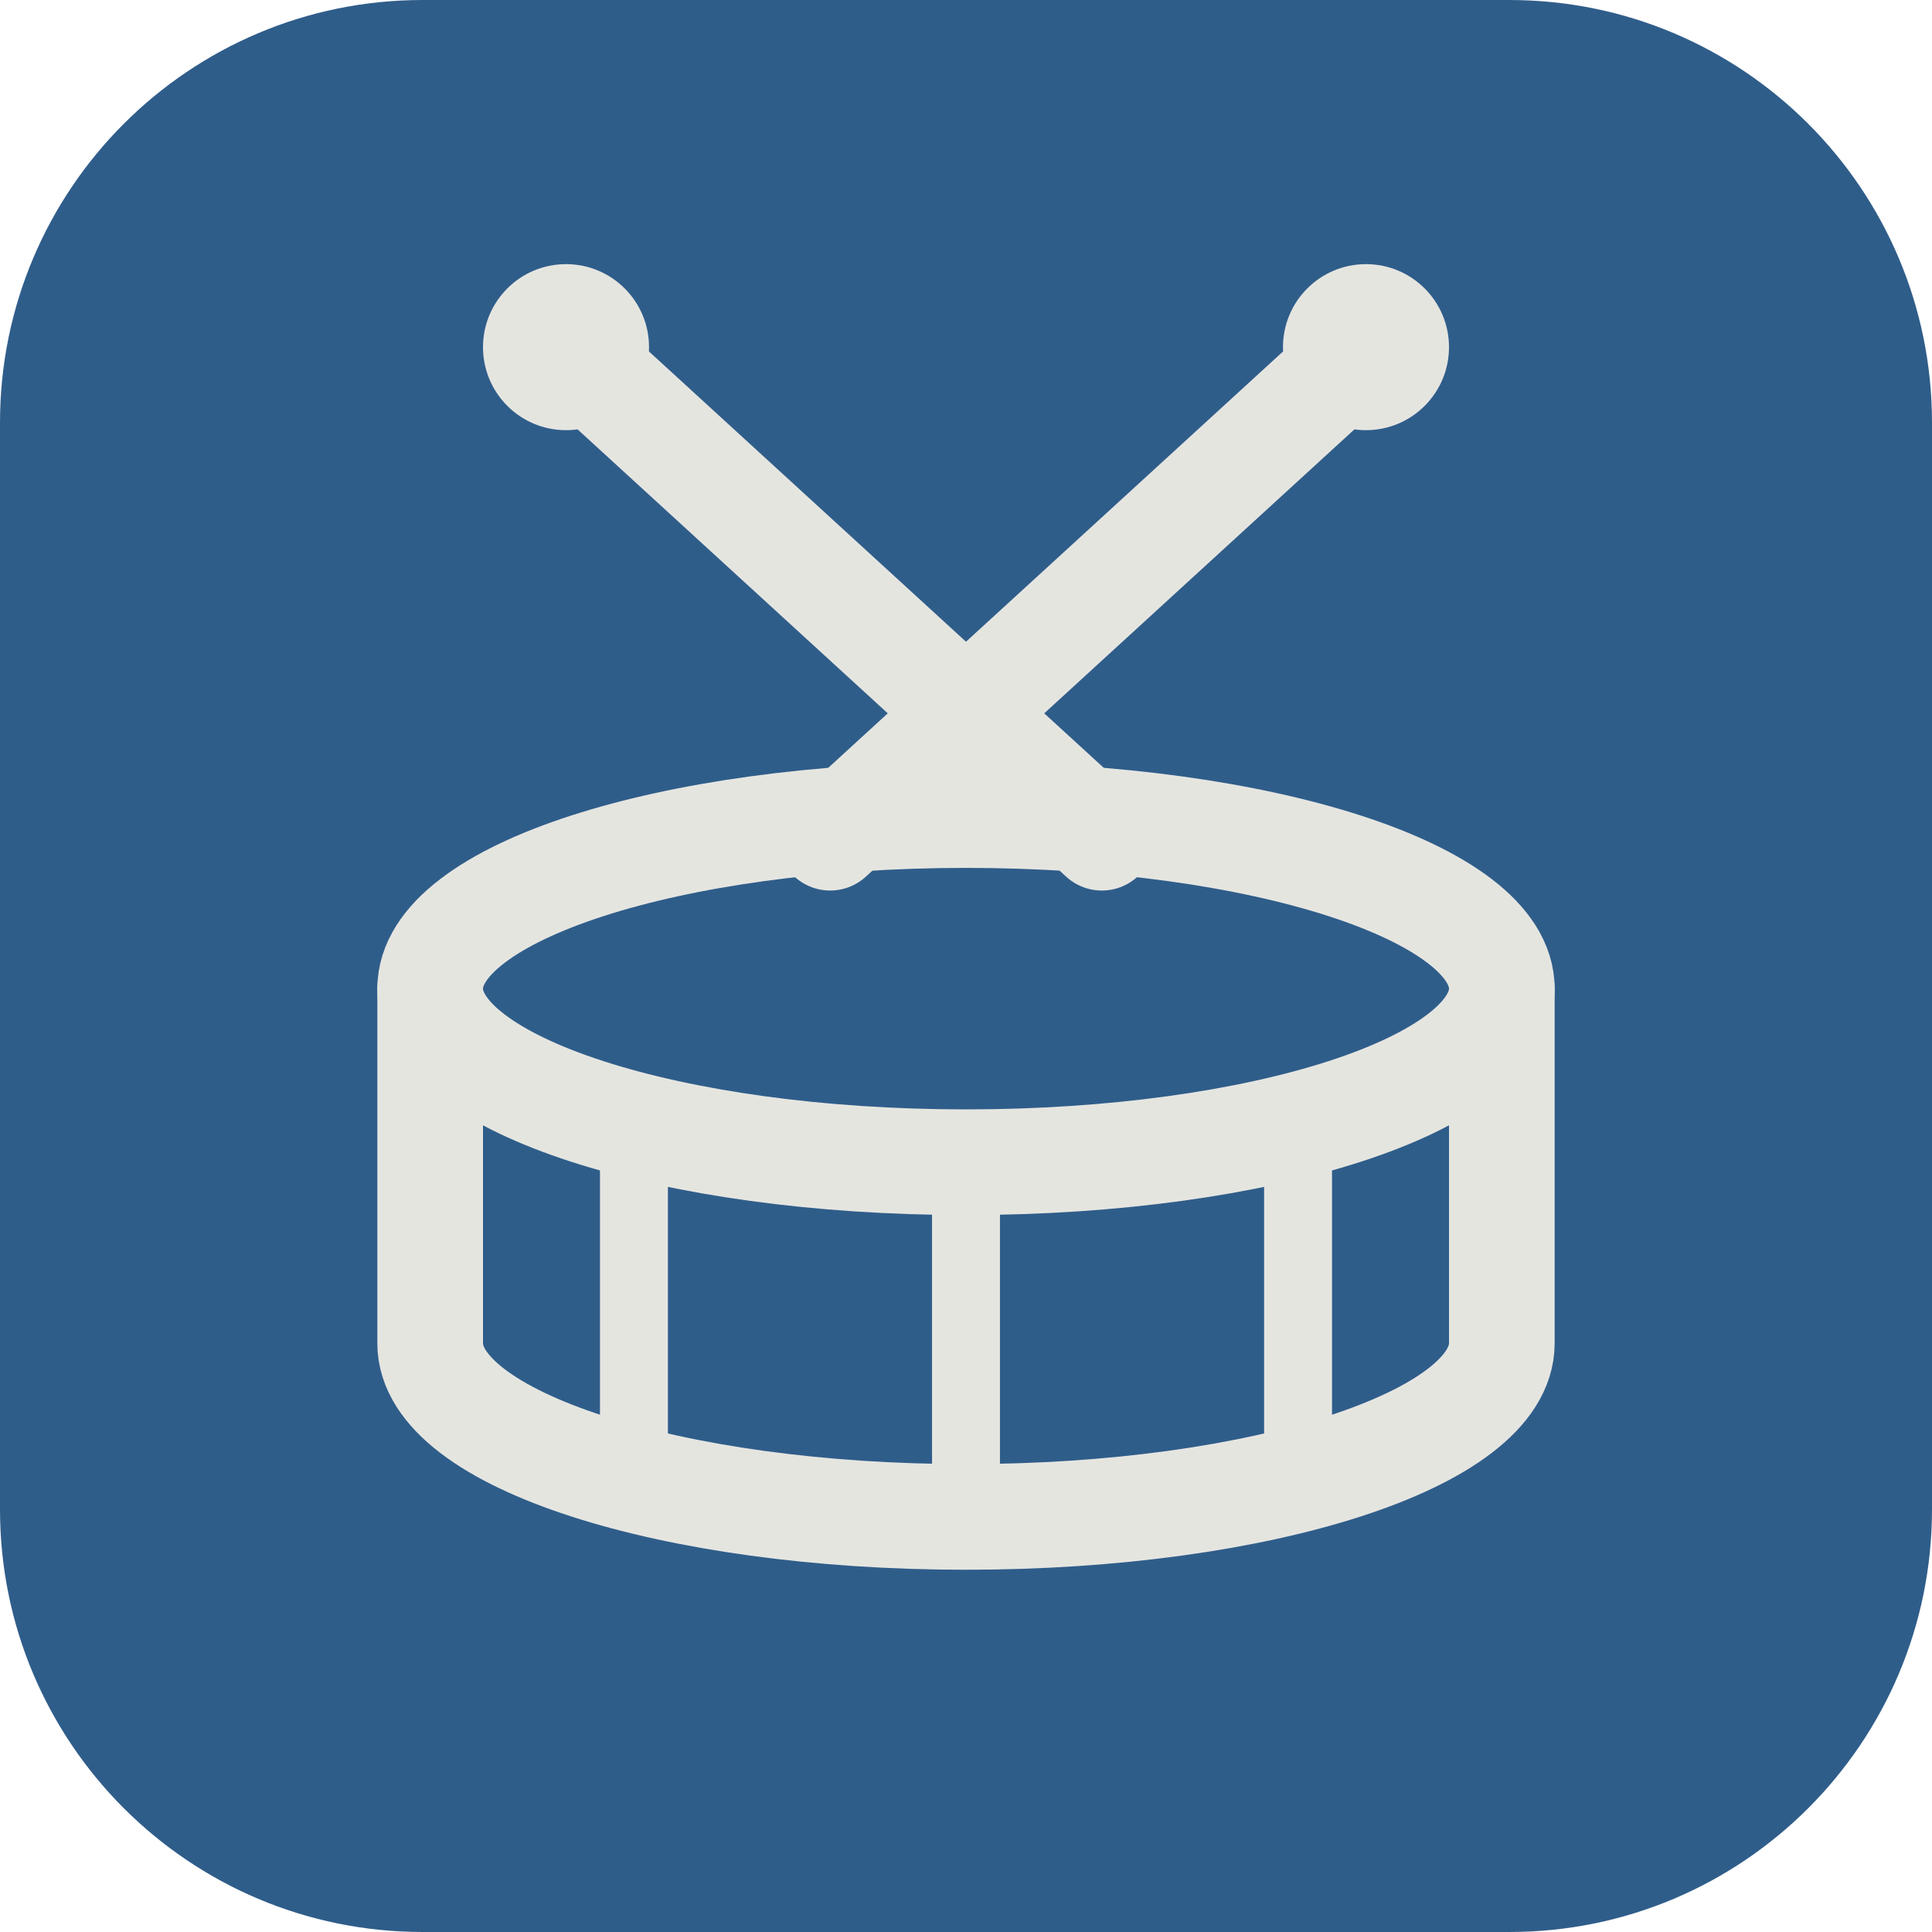
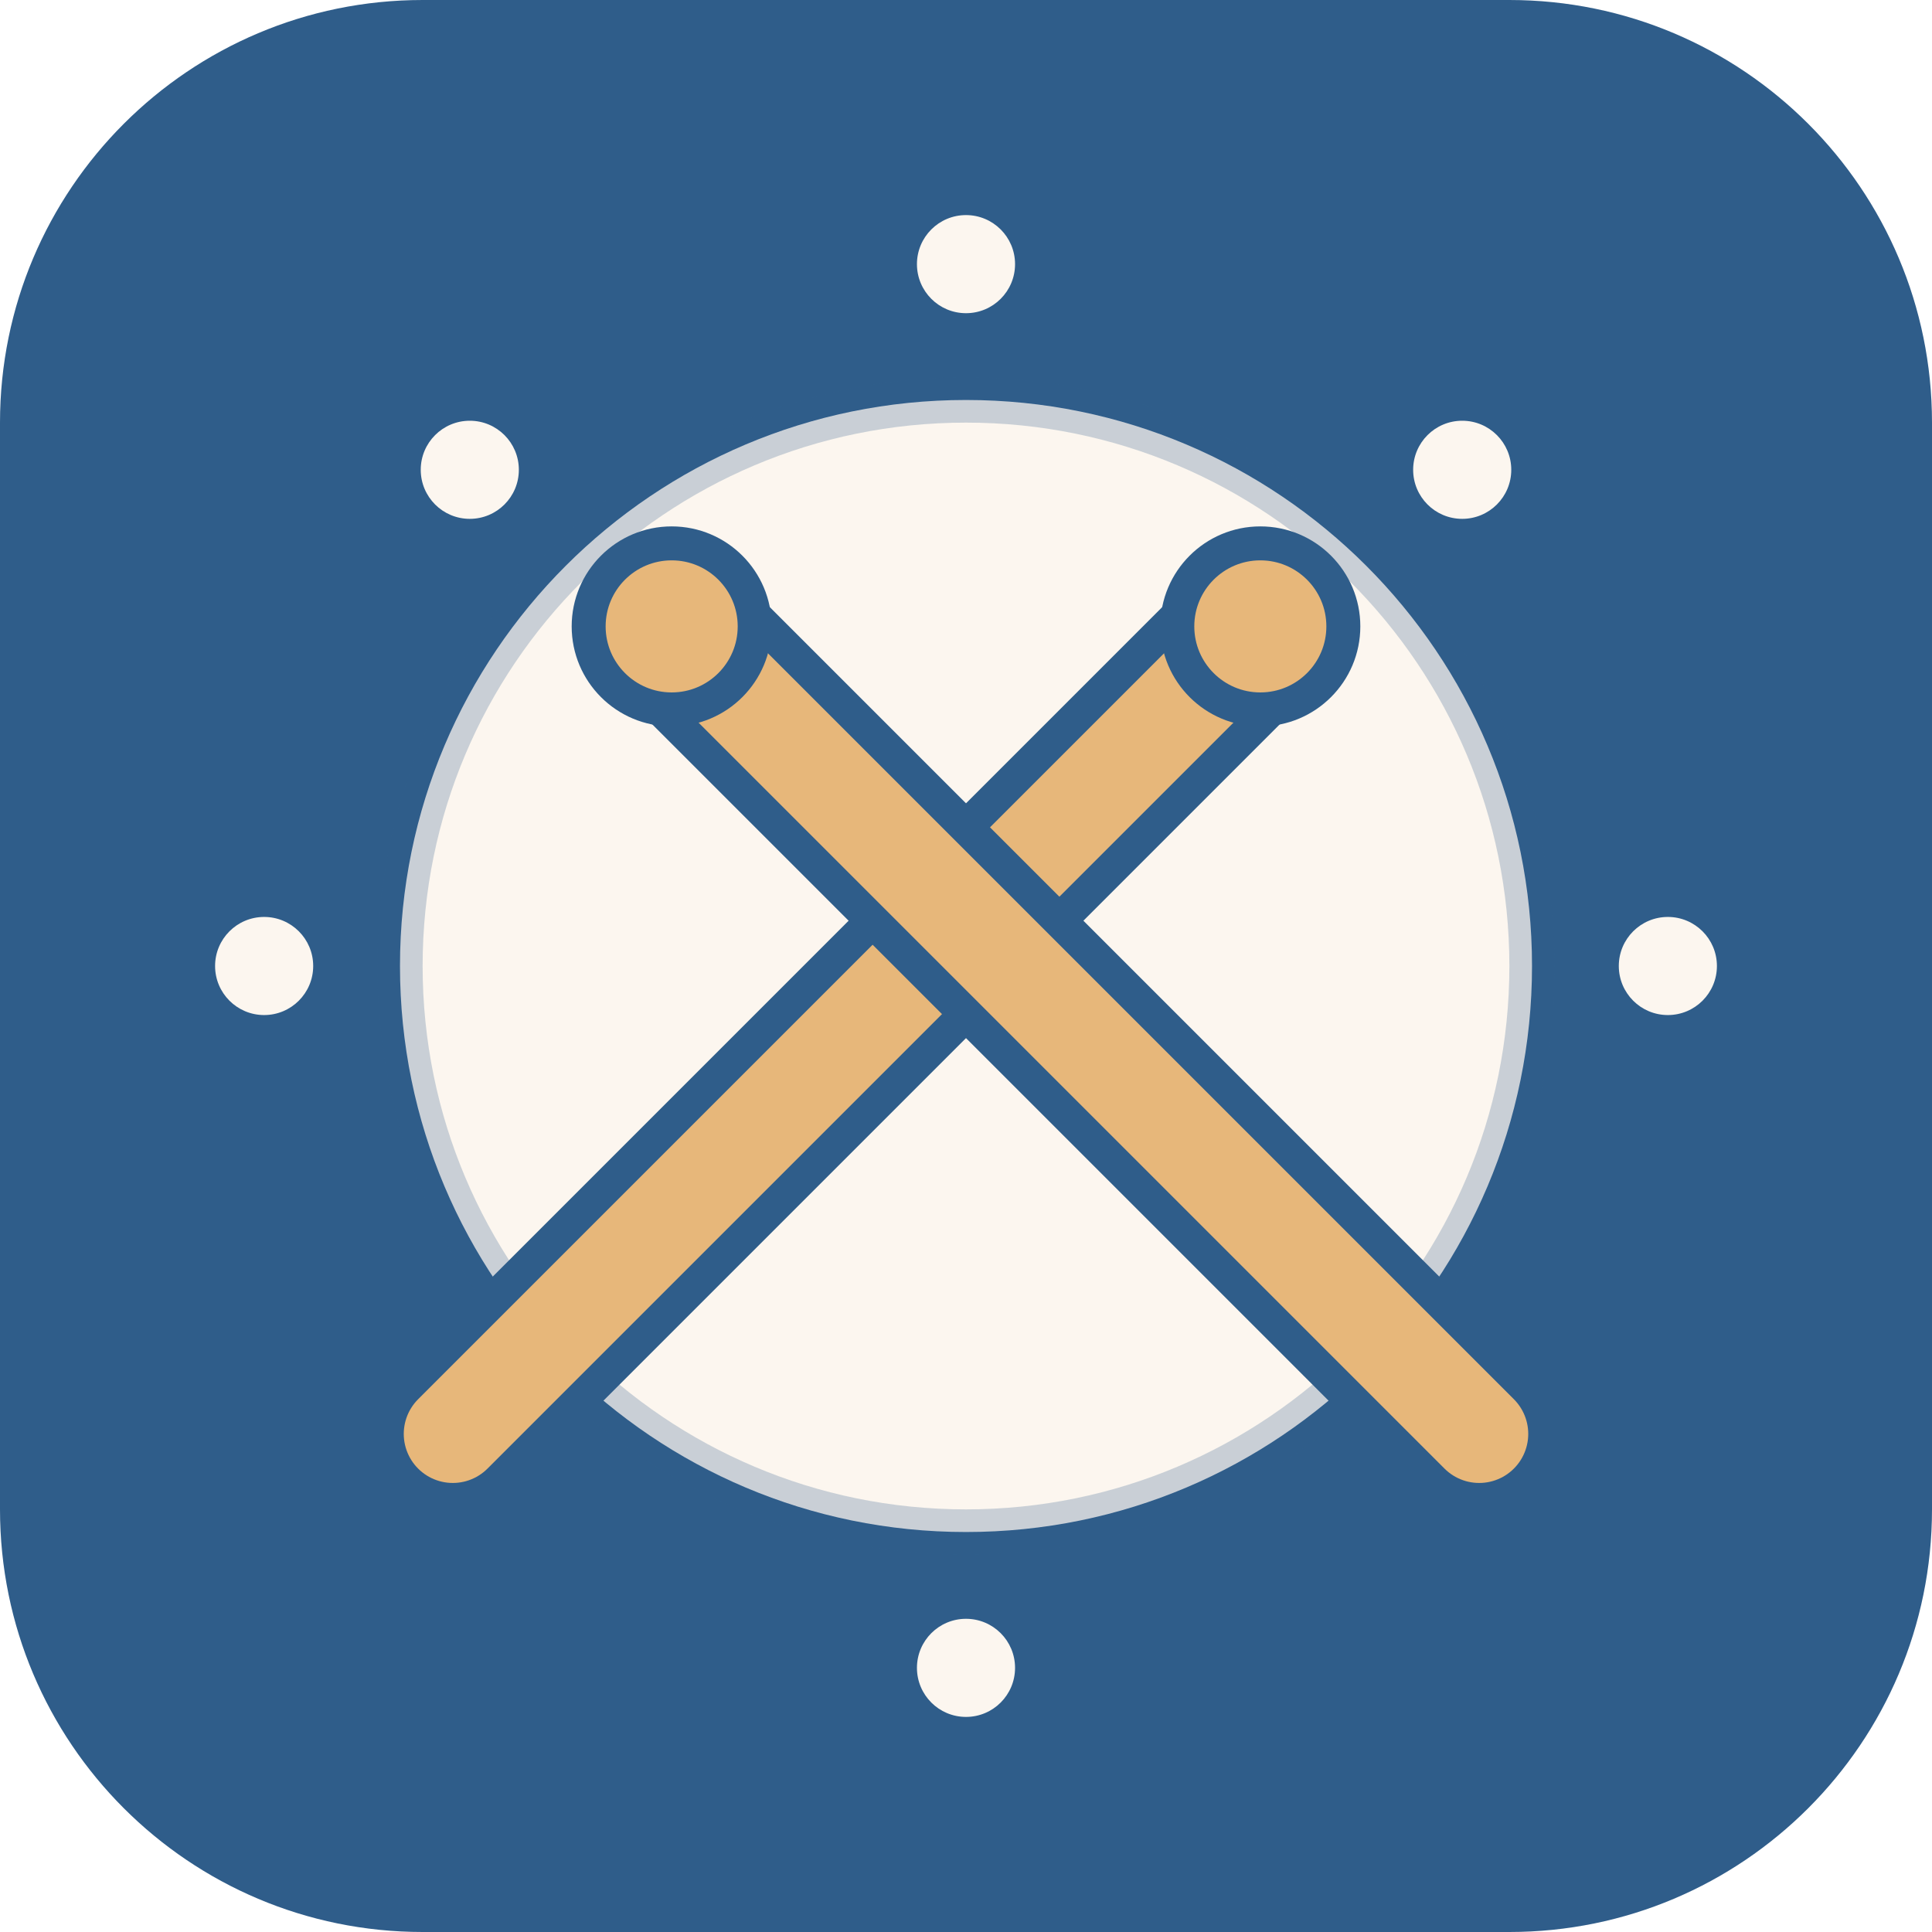
<svg xmlns="http://www.w3.org/2000/svg" viewBox="0 0 512 512">
  <rect width="512" height="512" rx="112" fill="#2f5d8a" />
-   <g fill="none" stroke="#e5e5e0" stroke-width="28" stroke-linecap="round" stroke-linejoin="round">
-     <line x1="150" y1="92" x2="292" y2="222" />
-     <line x1="362" y1="92" x2="220" y2="222" />
-     <ellipse cx="256" cy="262" rx="142" ry="46" />
-     <path d="M114 262v94a142 46 0 0 0 284 0v-94" />
-     <path d="M168 300v86M256 308v92M344 300v86" stroke-width="18" />
+   <circle cx="256.0" cy="70.0" r="13" fill="#fcf6ef" />
+   <circle cx="387.5" cy="124.5" r="13" fill="#fcf6ef" />
+   <circle cx="442.0" cy="256.0" r="13" fill="#fcf6ef" />
+   <circle cx="387.5" cy="387.5" r="13" fill="#fcf6ef" />
+   <circle cx="256.0" cy="442.0" r="13" fill="#fcf6ef" />
+   <circle cx="124.5" cy="387.5" r="13" fill="#fcf6ef" />
+   <circle cx="70.0" cy="256.0" r="13" fill="#fcf6ef" />
+   <circle cx="124.5" cy="124.5" r="13" fill="#fcf6ef" />
+   <circle cx="256" cy="256" r="150" fill="#fcf6ef" />
+   <circle cx="256" cy="256" r="150" fill="none" stroke="#2f5d8a" stroke-width="12" opacity=".25" />
+   <g stroke-linecap="round">
+     <line x1="120" y1="380" x2="330" y2="170" stroke="#2f5d8a" stroke-width="44" />
+     <line x1="120" y1="380" x2="330" y2="170" stroke="#e7b77a" stroke-width="26" />
+     <line x1="392" y1="380" x2="182" y2="170" stroke="#2f5d8a" stroke-width="44" />
+     <line x1="392" y1="380" x2="182" y2="170" stroke="#e7b77a" stroke-width="26" />
  </g>
-   <circle cx="150" cy="92" r="22" fill="#e5e5e0" />
-   <circle cx="362" cy="92" r="22" fill="#e5e5e0" />
+   <circle cx="334" cy="166" r="22" fill="#e7b77a" stroke="#2f5d8a" stroke-width="9" />
+   <circle cx="178" cy="166" r="22" fill="#e7b77a" stroke="#2f5d8a" stroke-width="9" />
</svg>
